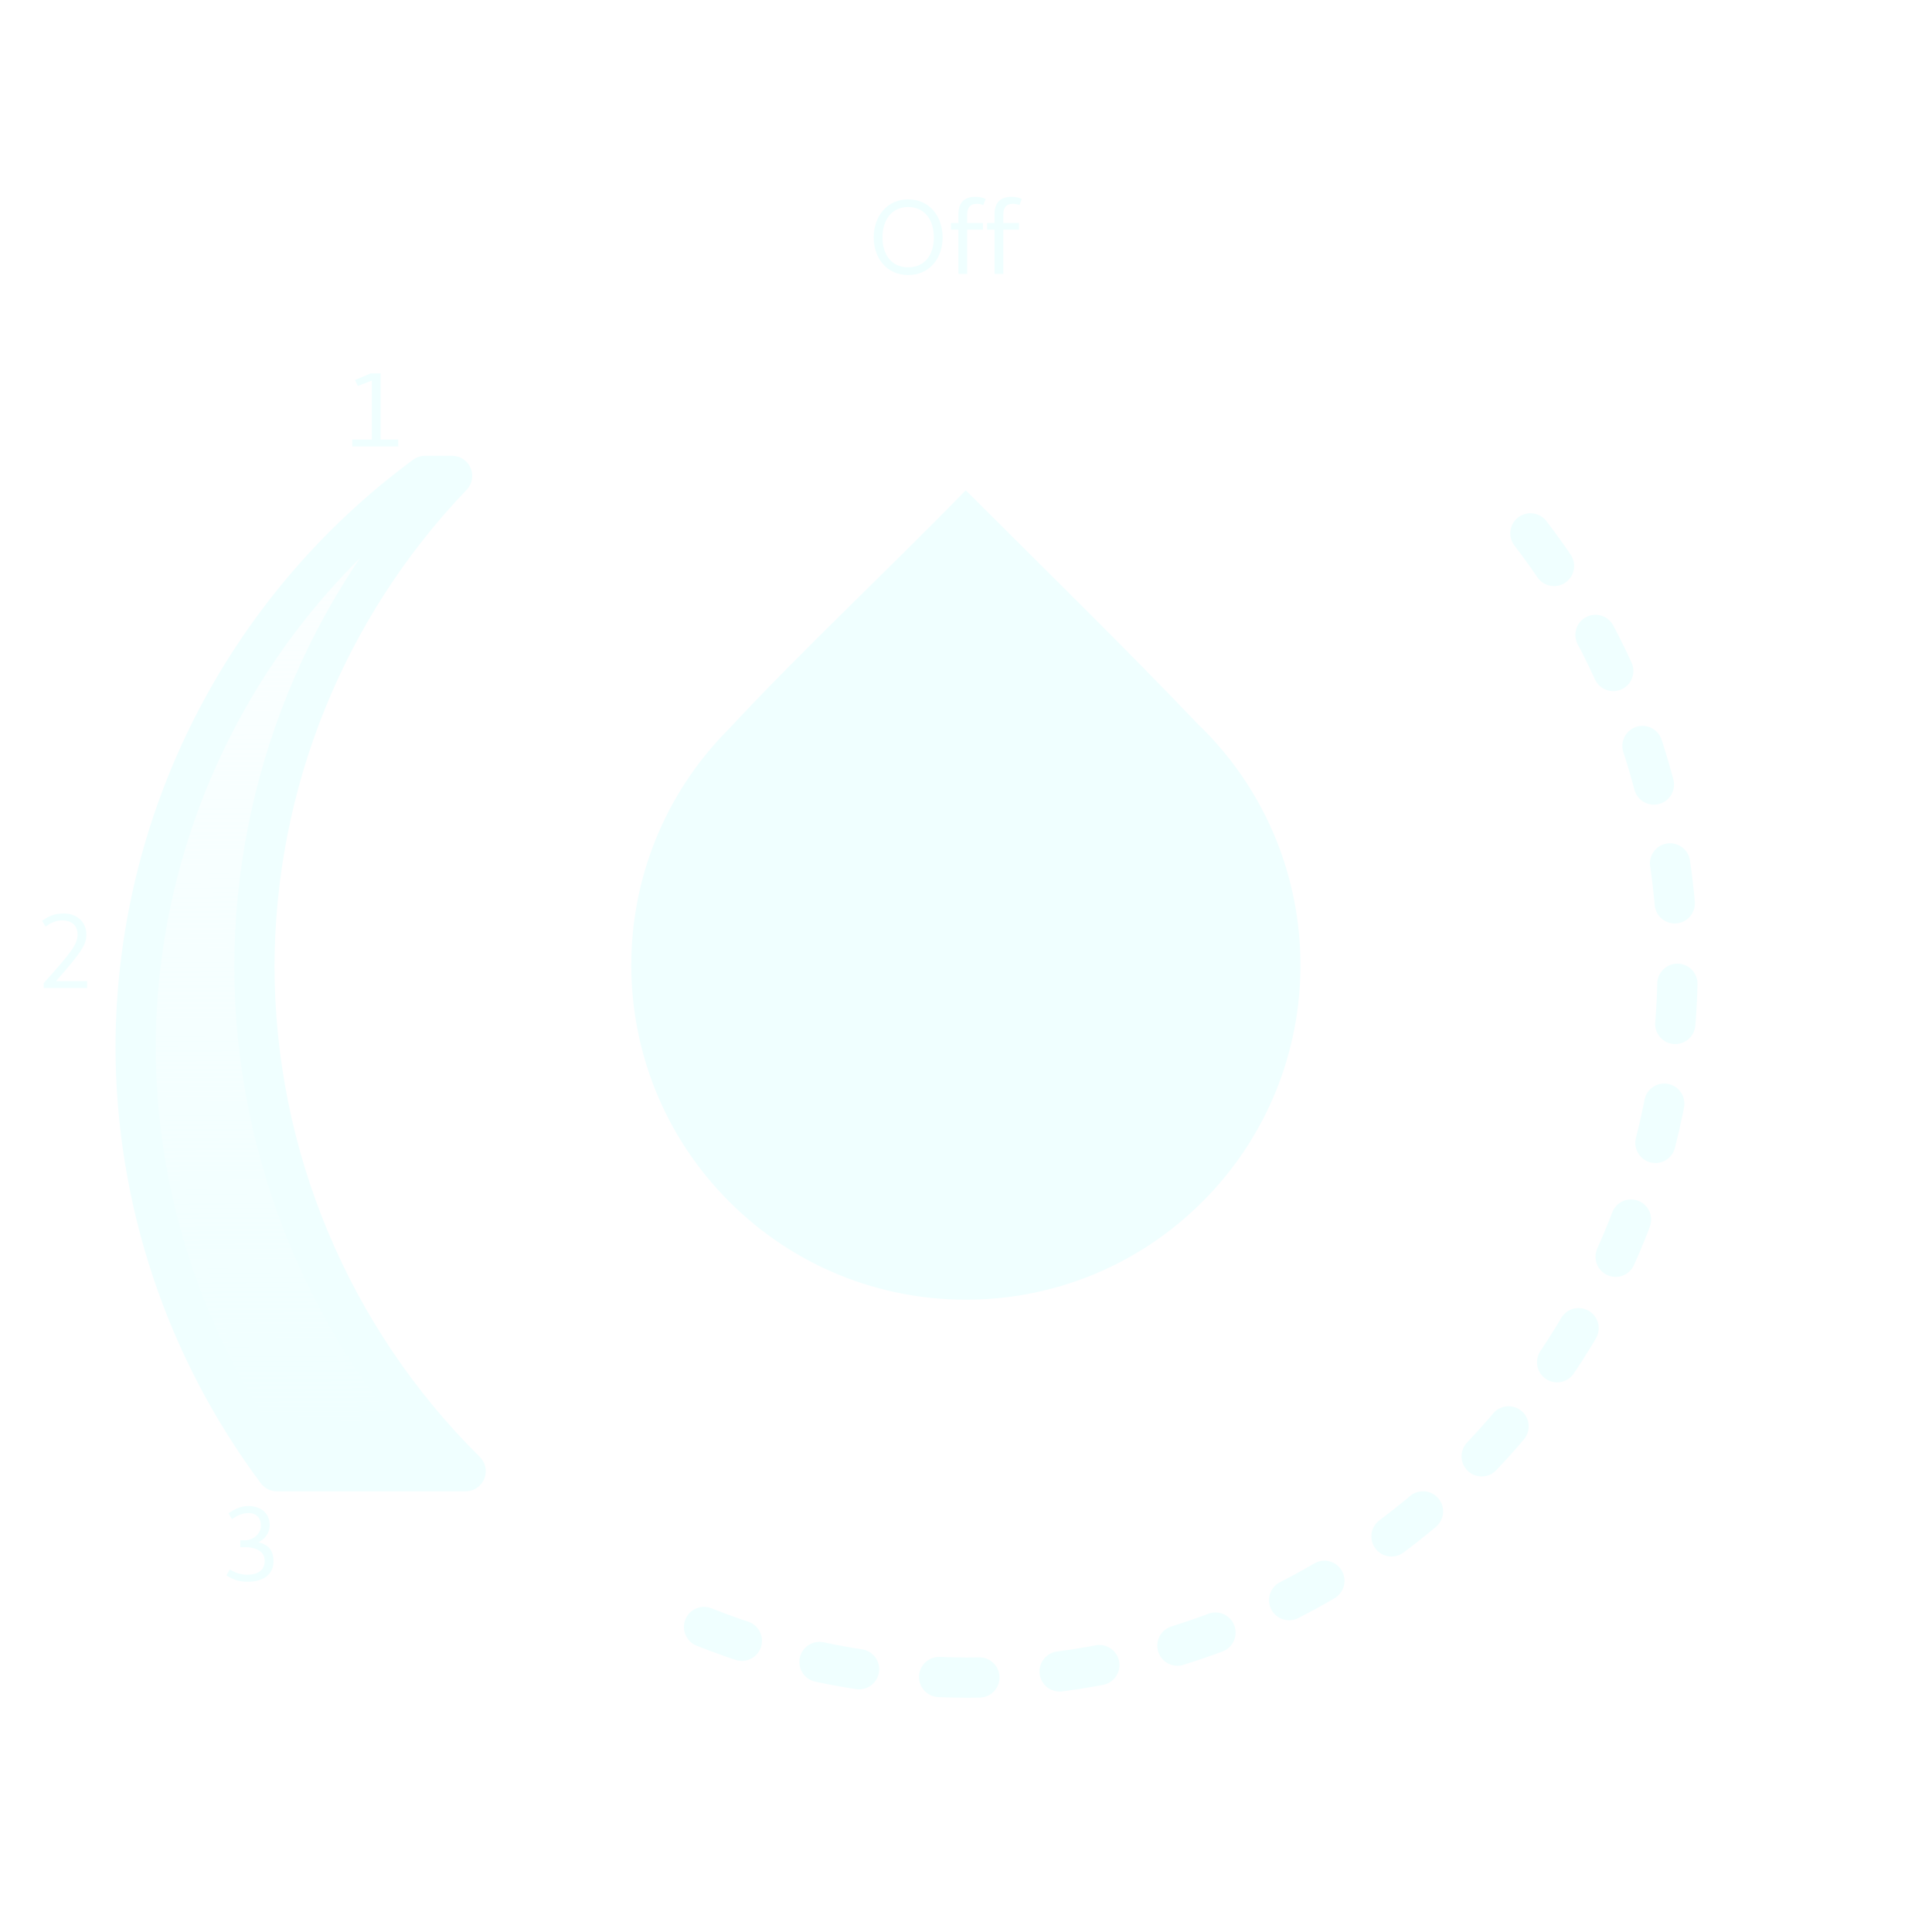
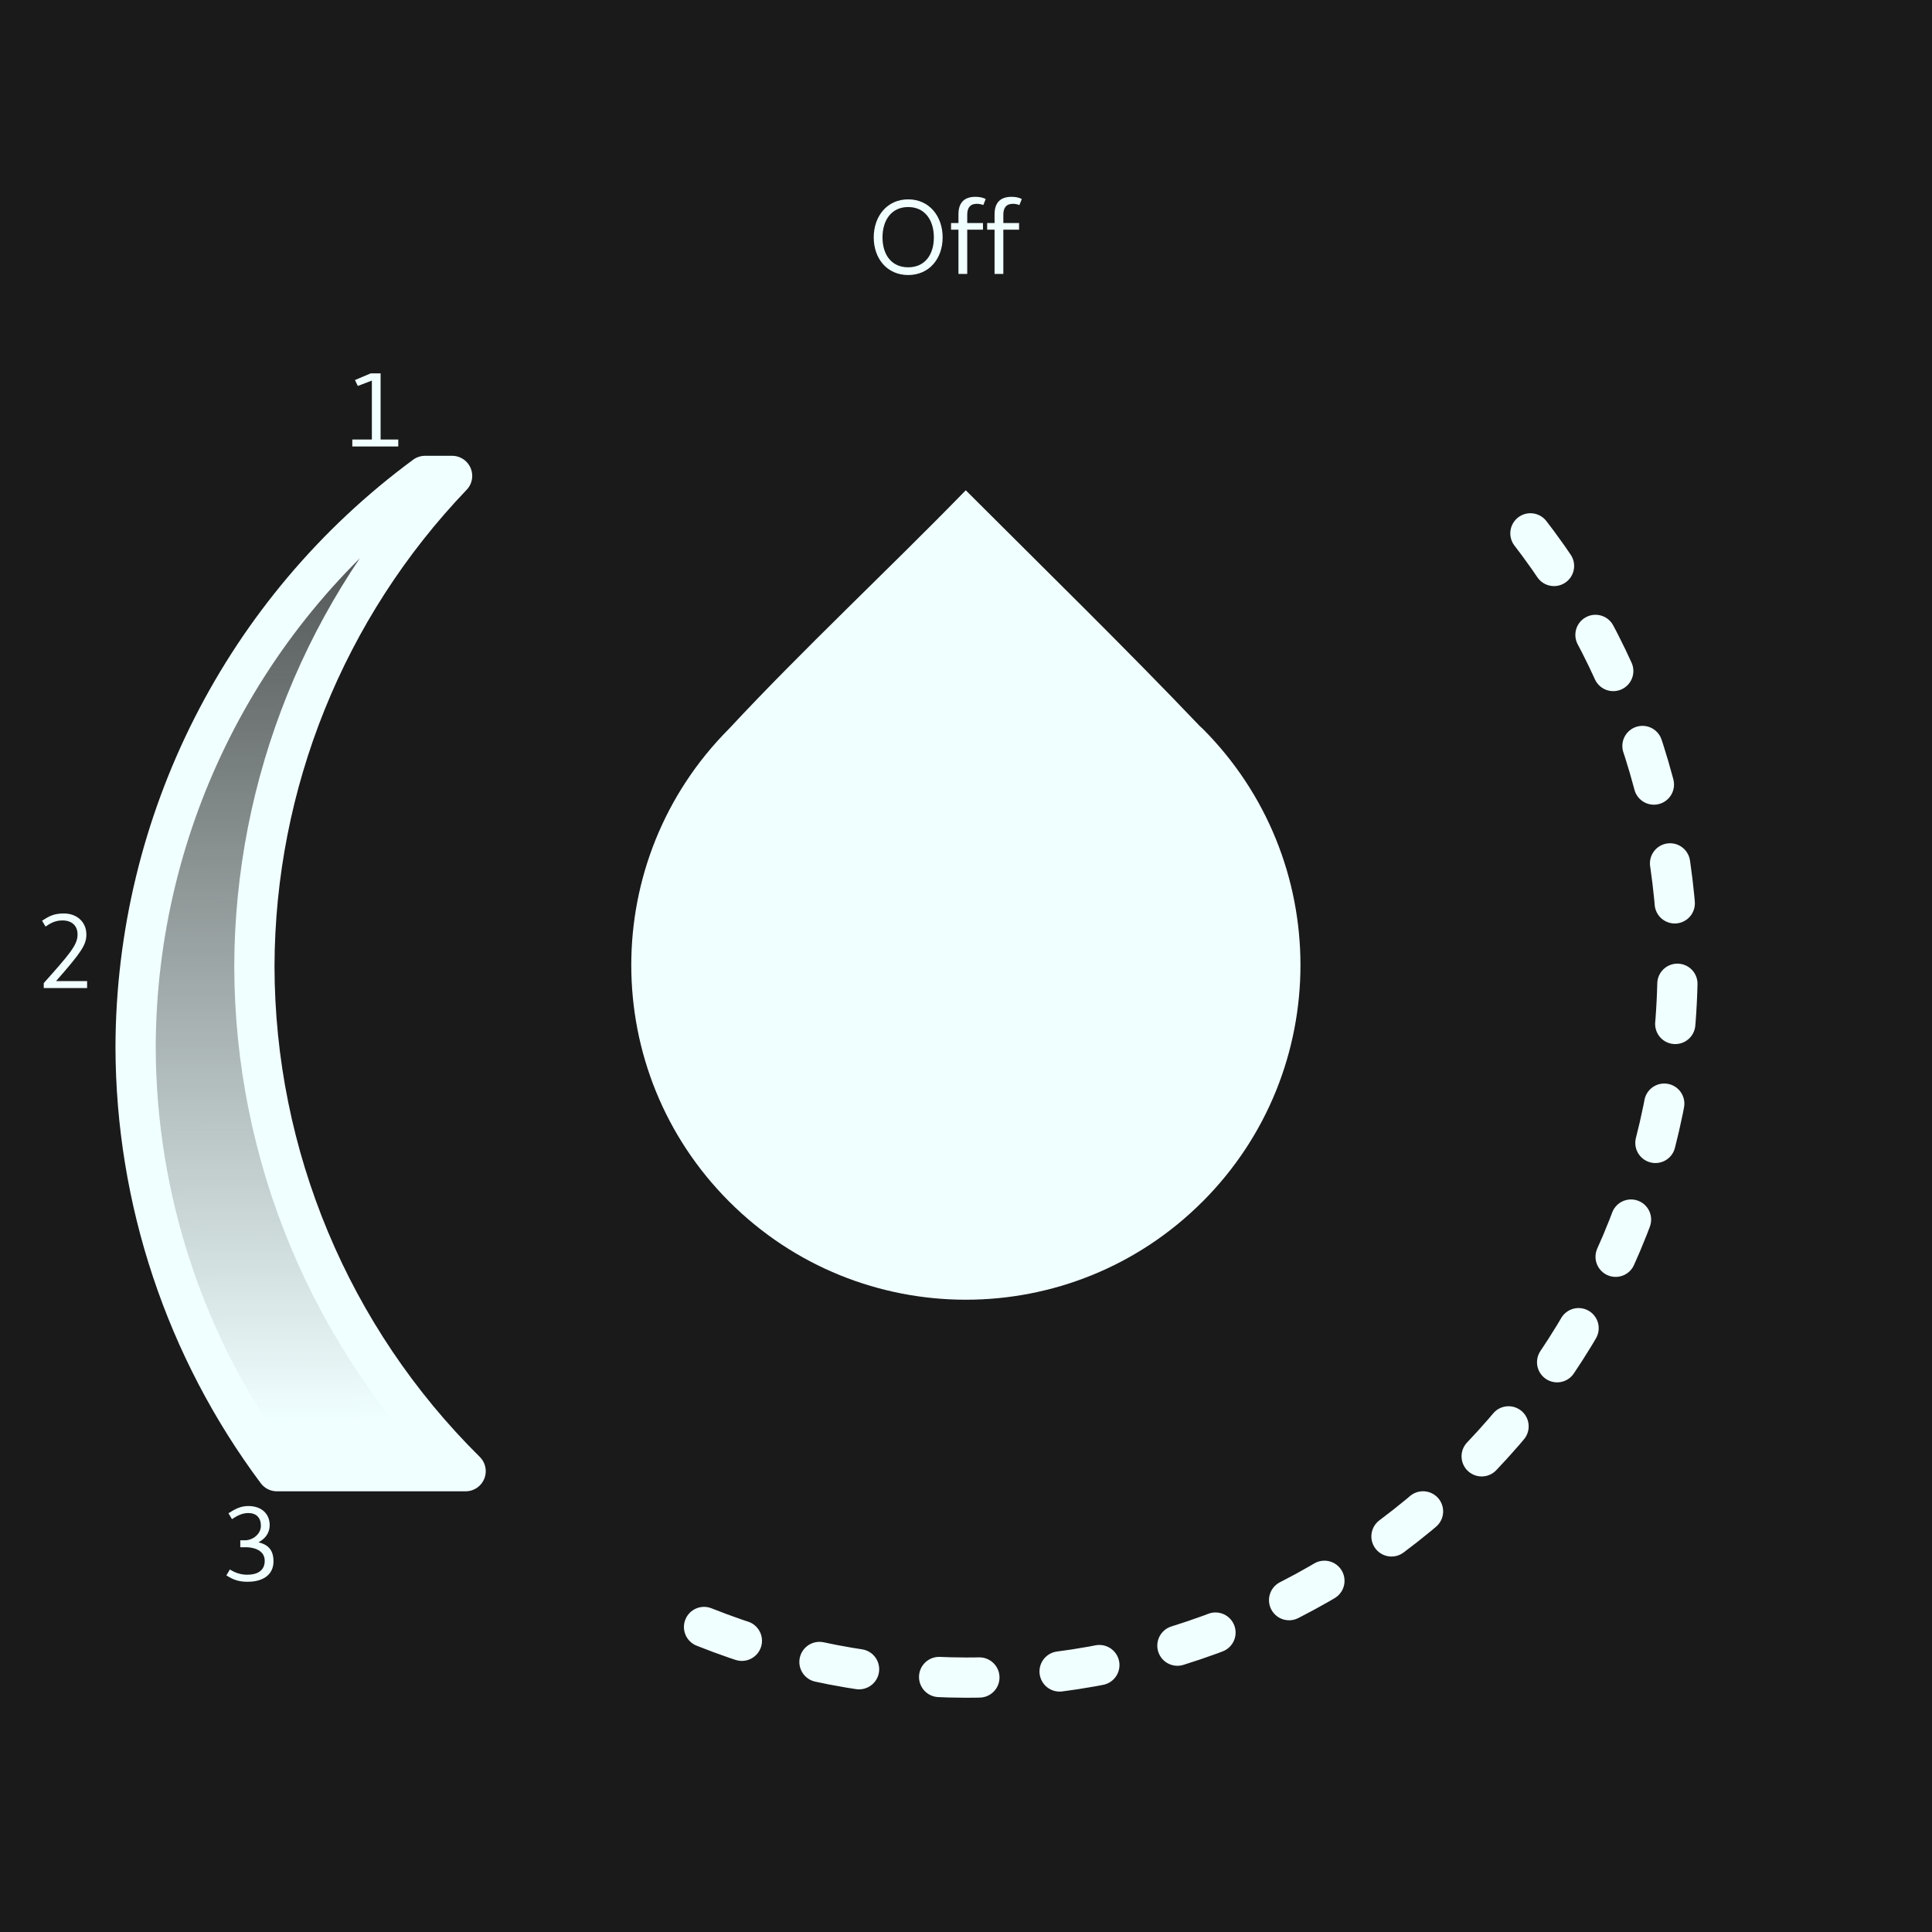
<svg xmlns="http://www.w3.org/2000/svg" height="48" width="48" version="1.1" viewBox="0 0 48 48">
  <defs>
-     <linearGradient id="linearGradient4318" y2="11.705" gradientUnits="userSpaceOnUse" y1="35.363" x2="7.573" x1="7.737">
+     <linearGradient id="linearGradient4318" y2="11.705" gradientUnits="userSpaceOnUse" x2="7.573" y1="35.363" x1="7.737">
      <stop stop-color="#f0ffff" offset="0" />
      <stop stop-color="#f0ffff" stop-opacity=".196" offset="1" />
    </linearGradient>
  </defs>
-   <path id="Knob" fill="#f0ffff" d="m29.875 29.856c3.246-3.246 3.246-8.509 0-11.756-0.021-0.019-0.042-0.039-0.064-0.058-1.849-1.94-3.883-3.927-5.817-5.861-1.931 1.984-4.039 3.945-5.888 5.932-3.234 3.248-3.229 8.502 0.013 11.743 3.246 3.247 8.509 3.247 11.755 0z" />
+   <rect stroke-linejoin="round" stroke-opacity=".196" height="59.186" width="63.864" stroke="#f0ffff" stroke-linecap="round" y="-4.475" x="-7.119" fill="#1a1a1a" />
+   <path id="Knob" d="m29.875 29.856c3.246-3.246 3.246-8.509 0-11.756-0.021-0.019-0.042-0.039-0.064-0.058-1.849-1.94-3.883-3.927-5.817-5.861-1.931 1.984-4.039 3.945-5.888 5.932-3.234 3.248-3.229 8.502 0.013 11.743 3.246 3.247 8.509 3.247 11.755 0z" fill="#f0ffff" />
  <path stroke-linejoin="round" stroke="#f0ffff" d="m10.561 11.824a17.68 17.68 0 0 0 -7.192 14.188 17.68 17.68 0 0 0 3.51 10.539h4.689a17.68 17.68 0 0 1 -5.248 -12.551 17.68 17.68 0 0 1 4.912 -12.176h-0.671z" fill="url(#linearGradient4318)" />
  <path d="m17.492 40.422c2.071 0.826 4.279 1.252 6.508 1.258 9.764-0.001 17.679-7.916 17.68-17.68-0.005-4.499-1.724-8.828-4.809-12.104" stroke="#f0ffff" stroke-linecap="round" stroke-dasharray="1, 2" fill="none" />
-   <g fill="#f0ffff">
-     <g transform="translate(.15254)">
-       <path d="m22.411 4.953c-0.525 0-0.856 0.42-0.856 0.945s0.331 0.935 0.856 0.935 0.856-0.41 0.856-0.935-0.331-0.945-0.856-0.945zm0 1.688c-0.42 0-0.638-0.32-0.638-0.743s0.218-0.754 0.638-0.754 0.638 0.331 0.638 0.754c0 0.423-0.218 0.743-0.638 0.743z" />
-       <path d="m24.112 5.063c0.074 0 0.134 0.018 0.165 0.032l0.06-0.15c-0.06-0.032-0.139-0.055-0.255-0.055-0.27 0-0.423 0.134-0.423 0.436v0.215h-0.184v0.165h0.184v1.1h0.218v-1.1h0.391v-0.165h-0.391v-0.207c0-0.165 0.068-0.27 0.234-0.27z" />
-       <path d="m25.009 5.063c0.074 0 0.134 0.018 0.165 0.032l0.06-0.15c-0.06-0.032-0.139-0.055-0.255-0.055-0.27 0-0.423 0.134-0.423 0.436v0.215h-0.184v0.165h0.184v1.1h0.218v-1.1h0.391v-0.165h-0.391v-0.207c0-0.165 0.068-0.27 0.234-0.27z" />
-     </g>
-     <path d="m9.208 9.277-0.389 0.165 0.071 0.147 0.349-0.134v1.465h-0.486v0.173h1.142v-0.173h-0.439v-1.644h-0.249z" />
-     <path d="m1.044 22.873 0.087 0.147c0.11-0.074 0.231-0.152 0.42-0.152 0.221 0 0.376 0.118 0.376 0.352 0 0.26-0.205 0.491-0.84 1.205v0.123h1.077v-0.173h-0.772c0.628-0.714 0.754-0.903 0.754-1.155 0-0.318-0.239-0.525-0.559-0.525-0.257 0-0.37 0.071-0.541 0.179z" />
-     <path d="m6.162 39.298c0.341 0 0.633-0.152 0.633-0.507 0-0.302-0.155-0.42-0.373-0.473 0.142-0.076 0.278-0.205 0.278-0.431 0-0.268-0.194-0.47-0.53-0.47-0.192 0-0.323 0.071-0.494 0.179l0.087 0.147c0.11-0.074 0.244-0.152 0.407-0.152 0.197 0 0.312 0.116 0.312 0.315 0 0.213-0.207 0.362-0.394 0.362h-0.118v0.173h0.155c0.102 0 0.452 0.037 0.452 0.336 0 0.247-0.186 0.347-0.433 0.347-0.176 0-0.323-0.06-0.433-0.131l-0.087 0.147c0.171 0.105 0.297 0.158 0.538 0.158z" />
+   <g fill="#f0ffff" transform="translate(.15254)">
+     <path d="m22.411 4.953c-0.525 0-0.856 0.42-0.856 0.945s0.331 0.935 0.856 0.935 0.856-0.41 0.856-0.935-0.331-0.945-0.856-0.945zm0 1.688c-0.42 0-0.638-0.32-0.638-0.743s0.218-0.754 0.638-0.754 0.638 0.331 0.638 0.754c0 0.423-0.218 0.743-0.638 0.743z" />
+     <path d="m24.112 5.063c0.074 0 0.134 0.018 0.165 0.032l0.06-0.15c-0.06-0.032-0.138-0.055-0.254-0.055-0.27 0-0.423 0.134-0.423 0.436v0.215h-0.184v0.165h0.184v1.1h0.218v-1.1h0.391v-0.165h-0.391v-0.207c0-0.165 0.068-0.27 0.234-0.27z" />
+     <path d="m25.009 5.063c0.074 0 0.134 0.018 0.165 0.032l0.06-0.15c-0.06-0.032-0.138-0.055-0.254-0.055-0.27 0-0.423 0.134-0.423 0.436v0.215h-0.184v0.165h0.184v1.1h0.218v-1.1h0.391v-0.165h-0.391v-0.207c0-0.165 0.068-0.27 0.234-0.27z" />
  </g>
+   <path d="m9.208 9.277-0.389 0.165 0.071 0.147 0.349-0.134v1.465h-0.486v0.173h1.142v-0.173h-0.439v-1.644h-0.249z" fill="#f0ffff" />
+   <path d="m1.044 22.873 0.087 0.147c0.11-0.074 0.231-0.152 0.42-0.152 0.221 0 0.376 0.118 0.376 0.352 0 0.26-0.205 0.491-0.84 1.205v0.123h1.077v-0.173h-0.772c0.628-0.714 0.754-0.903 0.754-1.155 0-0.318-0.239-0.525-0.559-0.525-0.257 0-0.37 0.071-0.541 0.179z" fill="#f0ffff" />
+   <path d="m6.162 39.298c0.341 0 0.633-0.152 0.633-0.507 0-0.302-0.155-0.42-0.373-0.473 0.142-0.076 0.278-0.205 0.278-0.431 0-0.268-0.194-0.47-0.53-0.47-0.192 0-0.323 0.071-0.494 0.179l0.087 0.147c0.11-0.074 0.244-0.152 0.407-0.152 0.197 0 0.312 0.116 0.312 0.315 0 0.213-0.207 0.362-0.394 0.362h-0.118v0.173h0.155c0.102 0 0.452 0.037 0.452 0.336 0 0.247-0.186 0.347-0.433 0.347-0.176 0-0.323-0.06-0.433-0.131l-0.087 0.148c0.171 0.105 0.297 0.158 0.538 0.158z" fill="#f0ffff" />
</svg>
